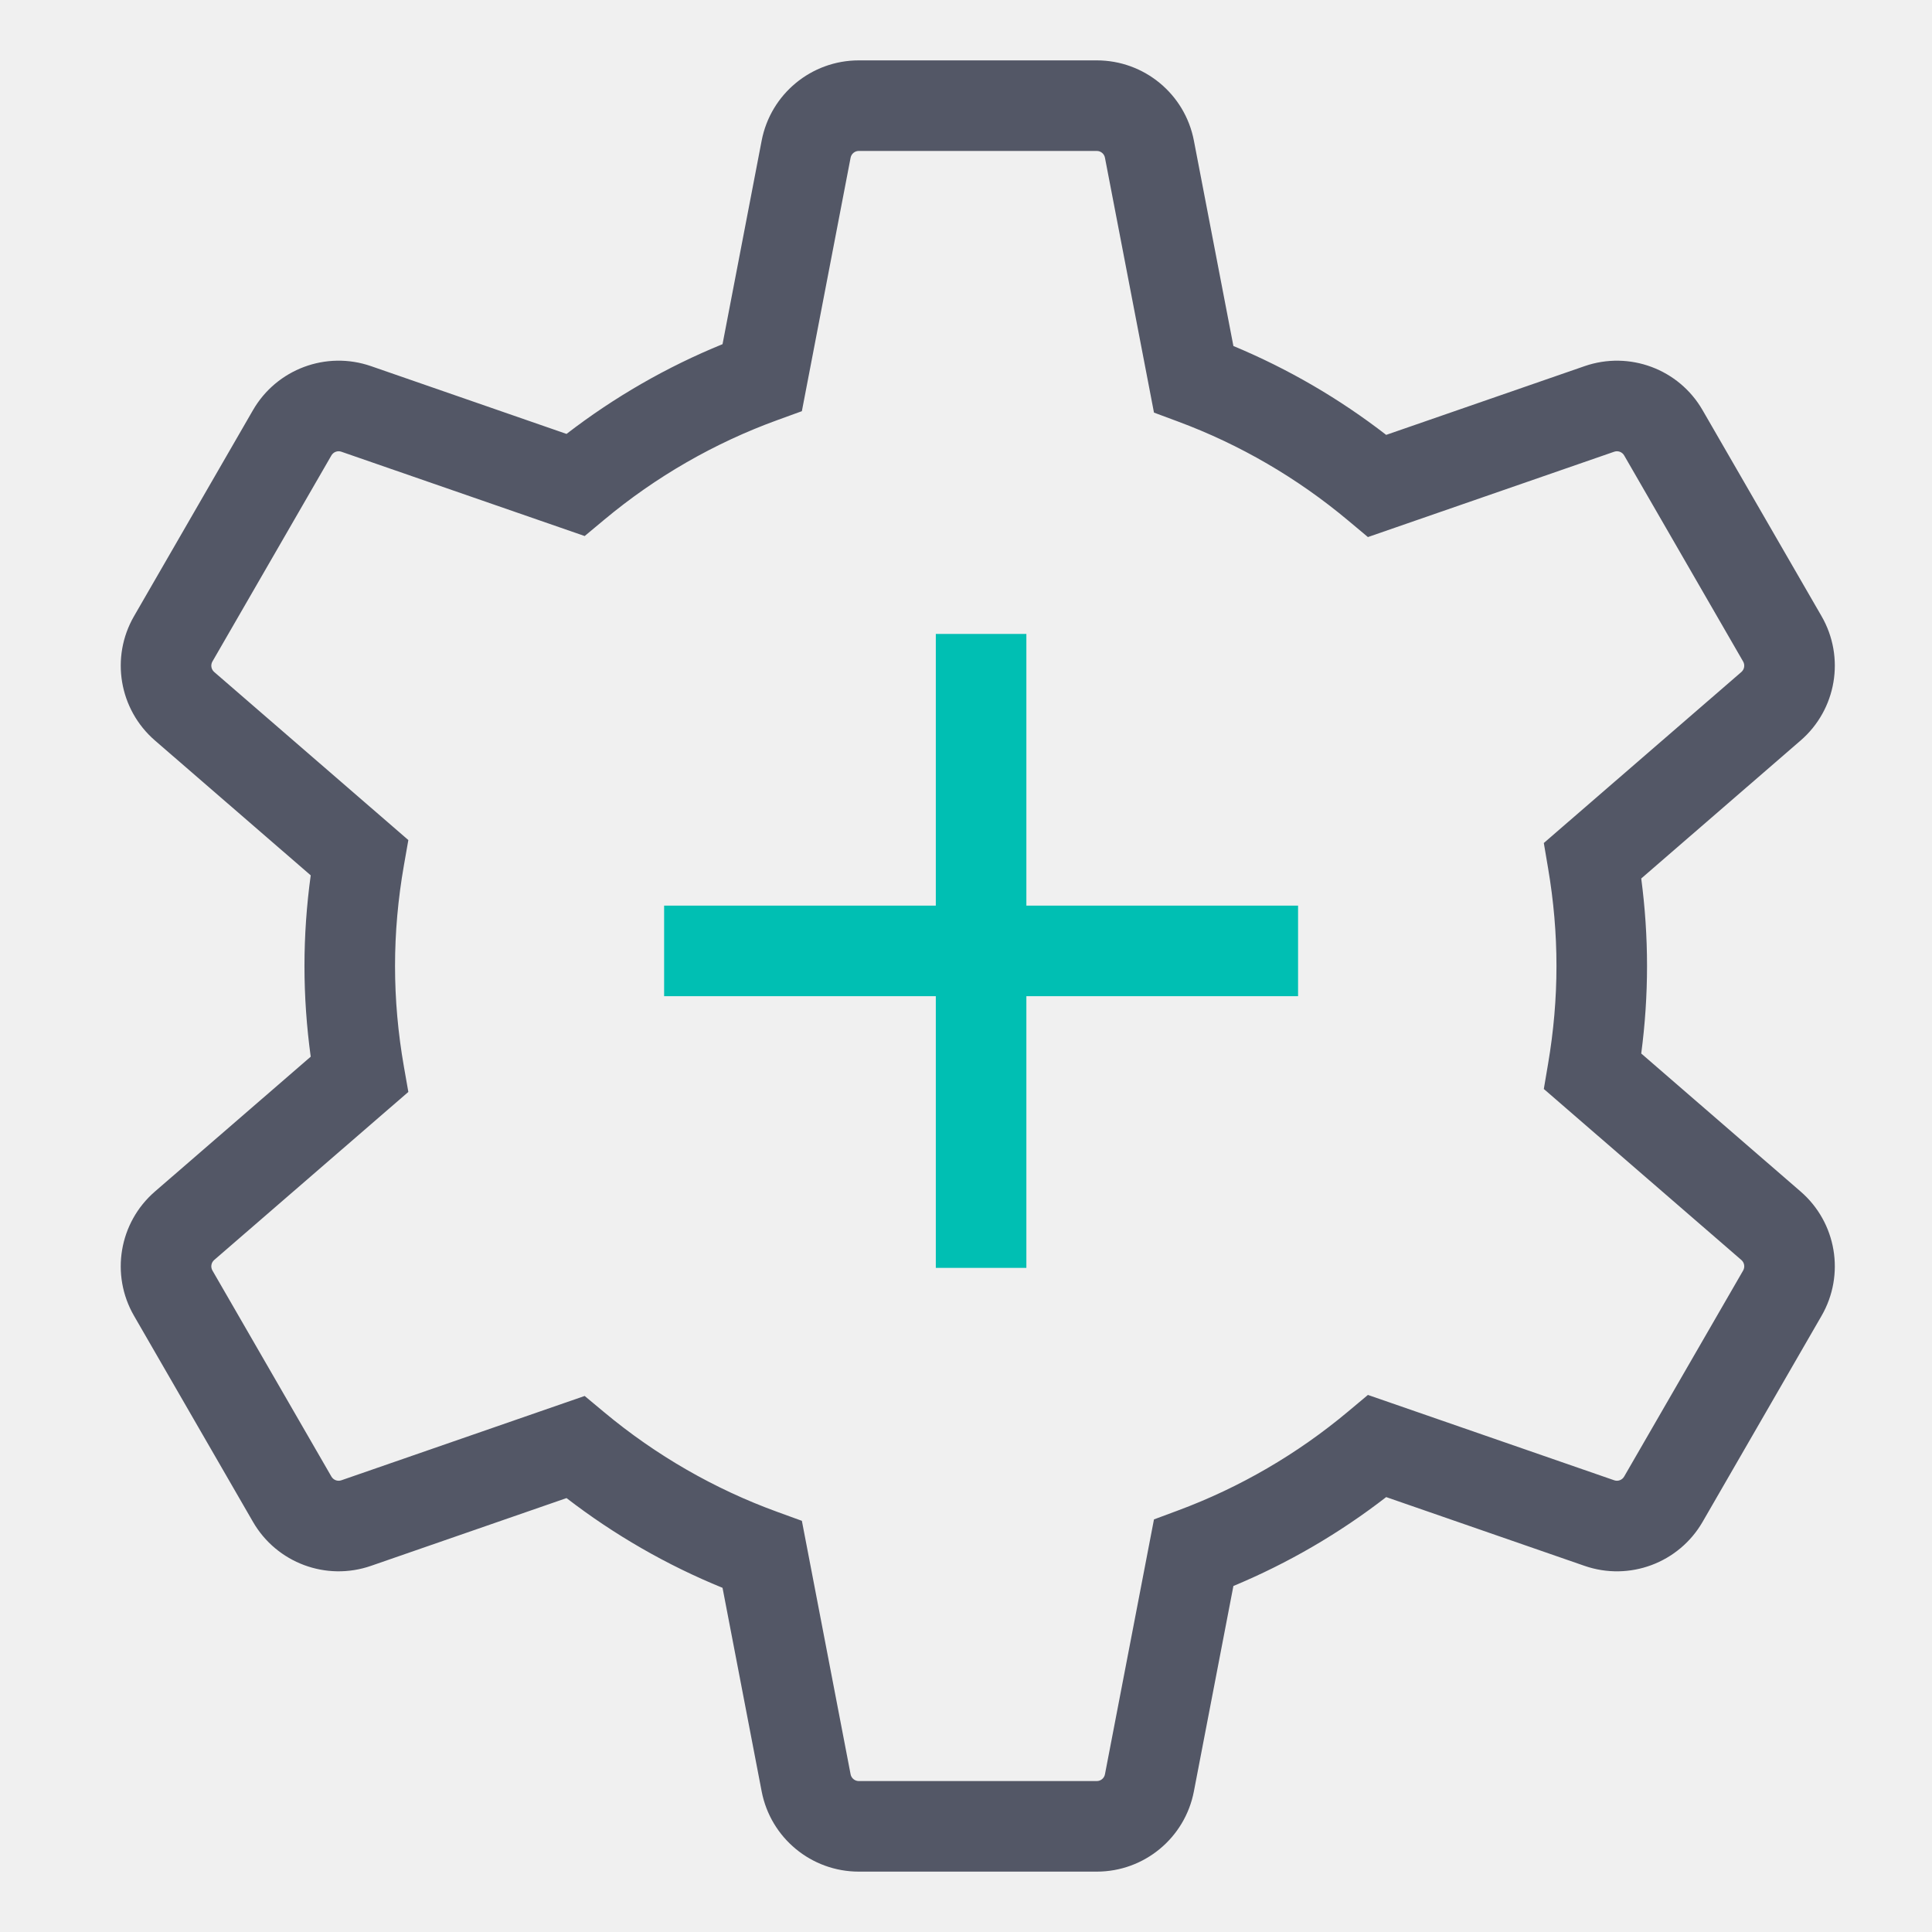
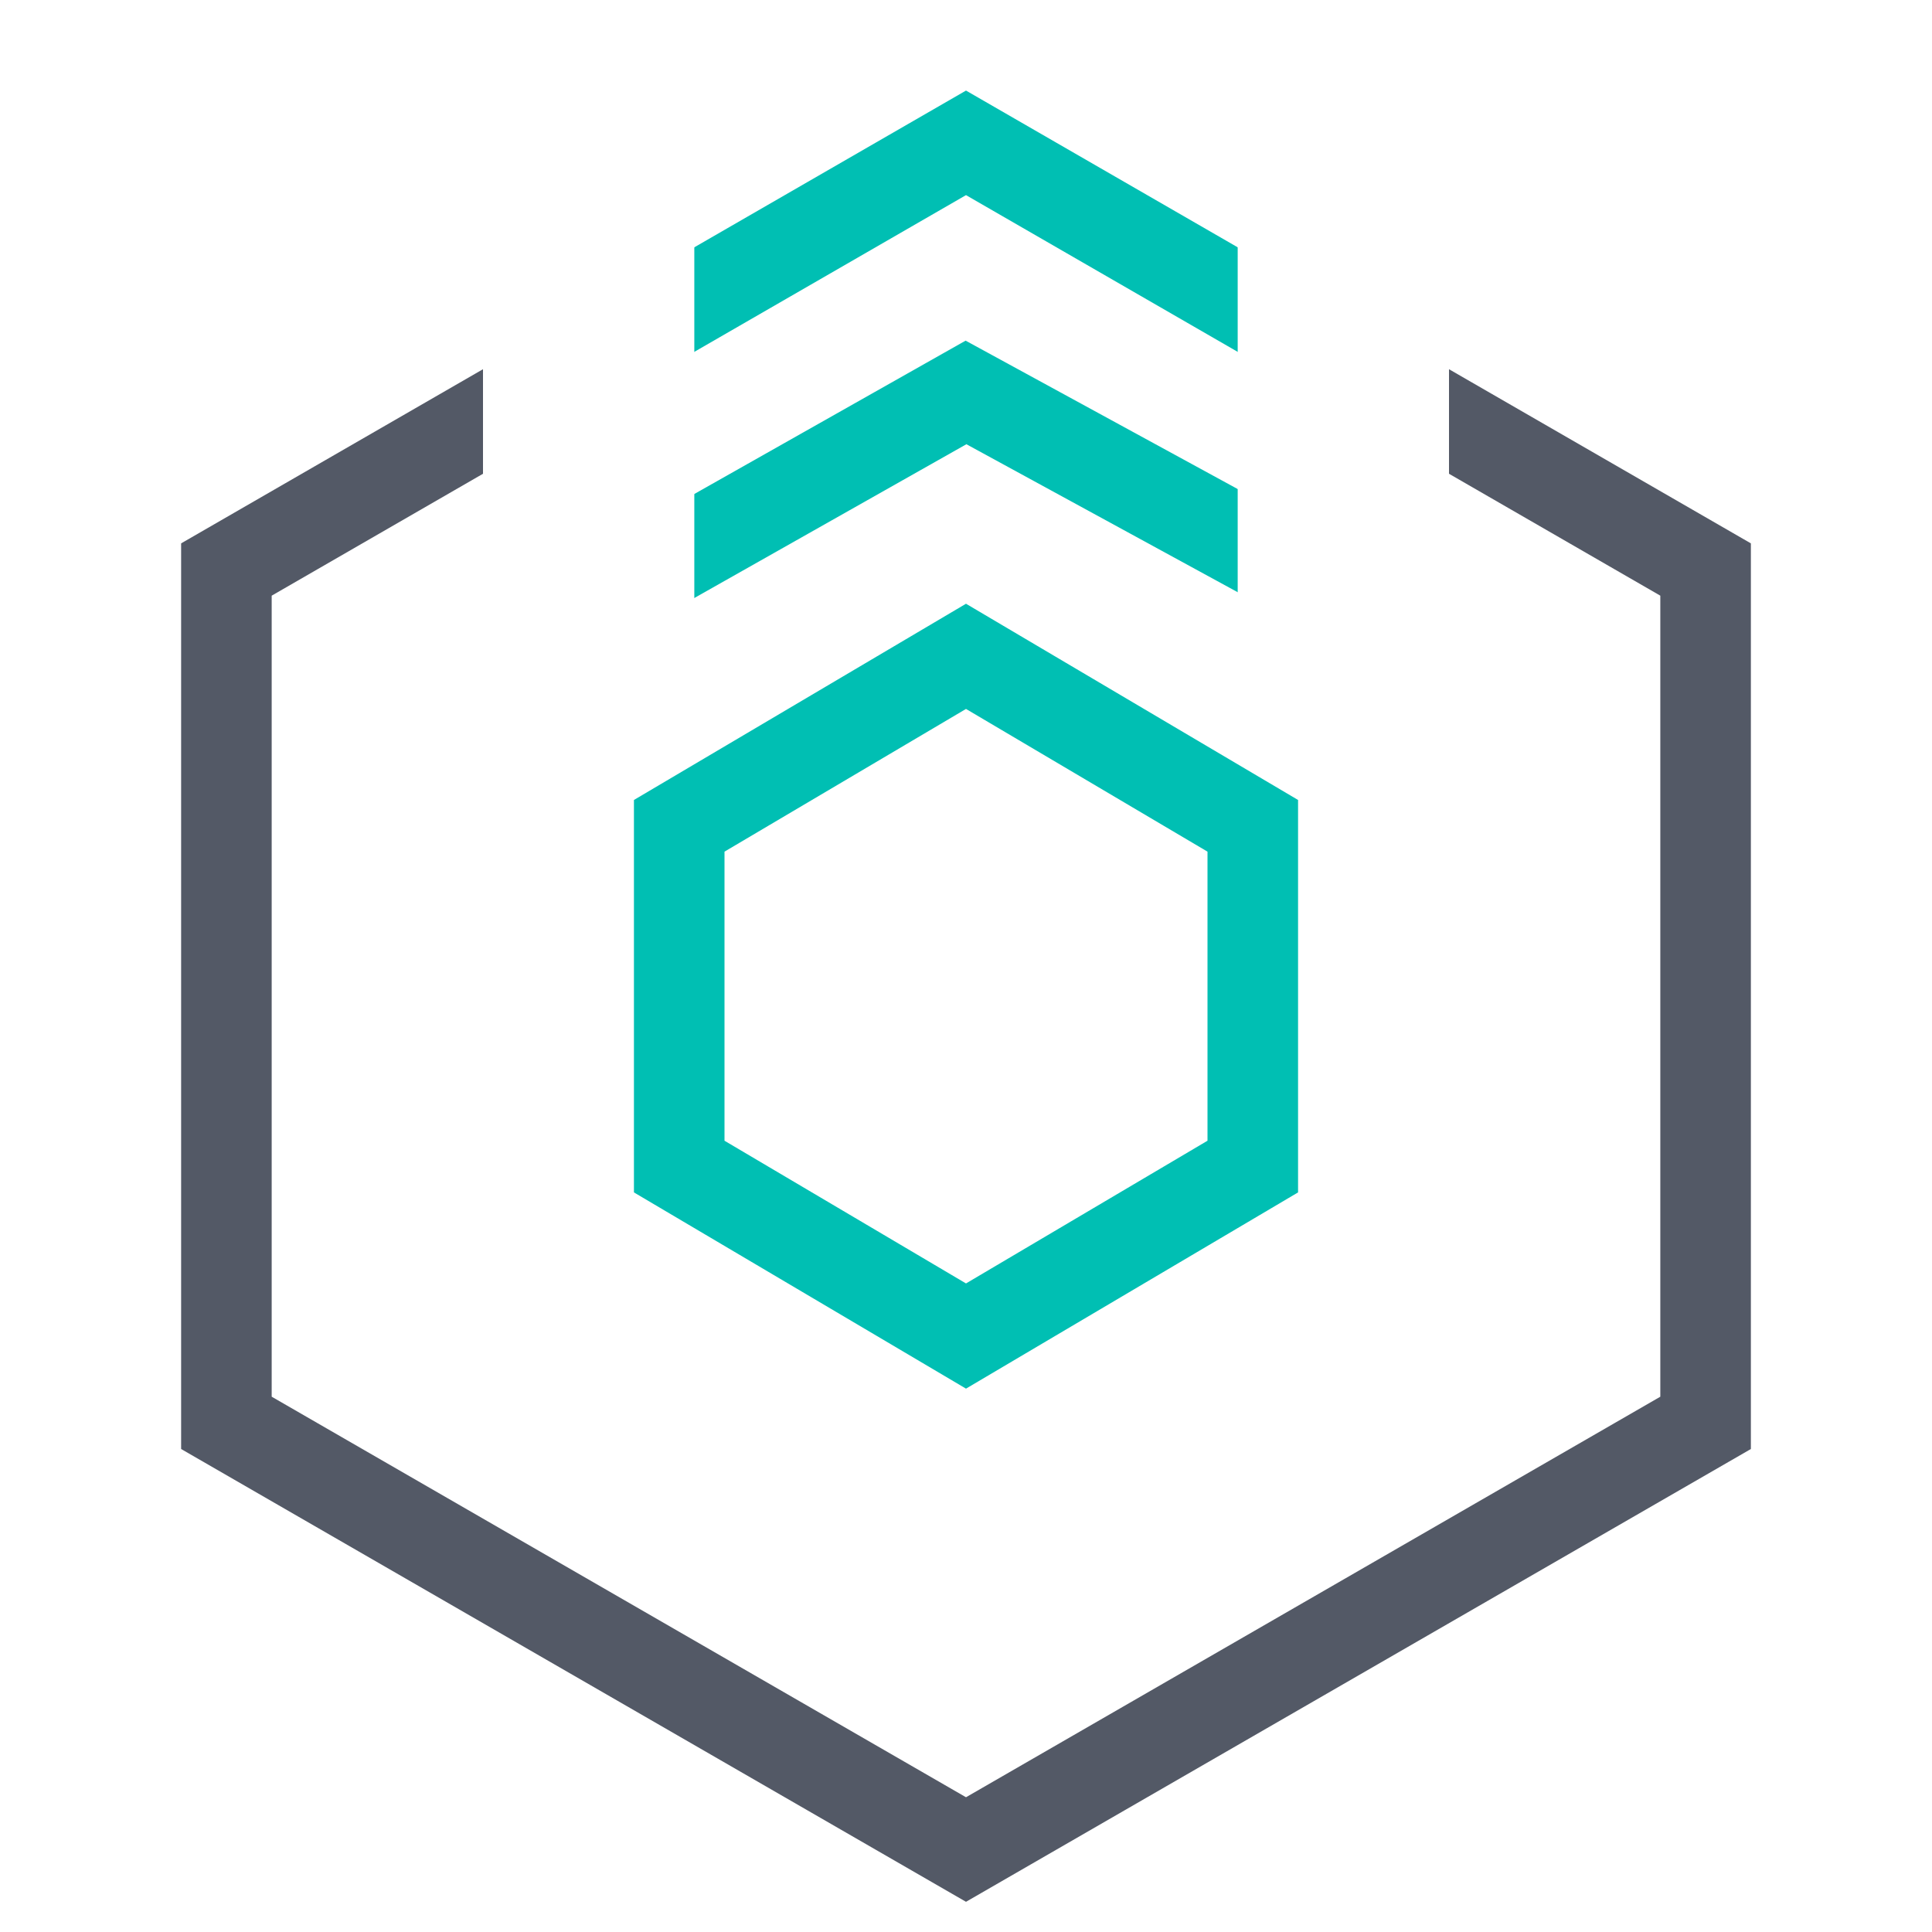
<svg xmlns="http://www.w3.org/2000/svg" width="64" height="64" viewBox="0 0 64 64" fill="none">
-   <path fill-rule="evenodd" clip-rule="evenodd" d="M54.368 29.101C54.495 30.065 54.56 31.032 54.56 32C54.56 32.968 54.495 33.935 54.368 34.899L59.648 39.471C60.837 40.499 61.127 42.226 60.342 43.587L56.401 50.413C55.615 51.774 53.974 52.386 52.49 51.871L45.919 49.593C44.37 50.793 42.668 51.784 40.858 52.538L39.549 59.342C39.252 60.885 37.903 62 36.332 62H28.449C26.878 62 25.528 60.885 25.231 59.342L23.935 52.599C22.085 51.845 20.348 50.844 18.767 49.626L12.292 51.87C10.807 52.386 9.166 51.774 8.38 50.413L4.439 43.587C3.653 42.226 3.944 40.499 5.132 39.471L10.293 35.004C10.156 34.004 10.086 33.003 10.086 32C10.086 30.997 10.156 29.996 10.293 28.997L5.132 24.529C3.944 23.5 3.654 21.774 4.439 20.413L8.38 13.587C9.166 12.226 10.807 11.614 12.291 12.129L18.767 14.374C20.348 13.156 22.085 12.155 23.935 11.401L25.231 4.658C25.528 3.115 26.878 2 28.449 2H36.332C37.903 2 39.253 3.115 39.549 4.658L40.858 11.462C42.669 12.216 44.37 13.207 45.919 14.406L52.489 12.13C53.974 11.614 55.616 12.226 56.4 13.587L60.342 20.413C61.127 21.774 60.837 23.5 59.649 24.529L54.368 29.101ZM51.141 36.074L51.282 35.241C51.466 34.161 51.56 33.08 51.56 32C51.56 30.92 51.466 29.839 51.282 28.759L51.141 27.926L51.779 27.373L57.685 22.261C57.785 22.174 57.81 22.028 57.743 21.913L53.802 15.086C53.736 14.972 53.598 14.92 53.472 14.964L45.314 17.791L44.663 17.246C42.982 15.838 41.074 14.725 39.018 13.962L38.227 13.668L38.068 12.839L36.603 5.225C36.578 5.094 36.464 5 36.332 5H28.449C28.317 5 28.202 5.094 28.177 5.225L26.563 13.621L25.762 13.912C23.67 14.671 21.727 15.79 20.019 17.214L19.368 17.757L18.567 17.479L11.308 14.964C11.183 14.92 11.045 14.972 10.978 15.087L7.037 21.913C6.971 22.028 6.995 22.174 7.096 22.261L13.527 27.828L13.38 28.665C13.185 29.777 13.086 30.889 13.086 32C13.086 33.111 13.185 34.223 13.38 35.335L13.527 36.172L12.884 36.728L7.095 41.739C6.995 41.826 6.971 41.972 7.037 42.087L10.978 48.913C11.045 49.028 11.183 49.08 11.309 49.036L19.368 46.243L20.018 46.785C21.727 48.209 23.67 49.329 25.762 50.088L26.563 50.379L26.724 51.215L28.177 58.776C28.202 58.906 28.317 59 28.449 59H36.332C36.464 59 36.578 58.906 36.603 58.776L38.227 50.332L39.018 50.038C41.073 49.275 42.981 48.163 44.663 46.754L45.314 46.209L46.117 46.487L53.473 49.036C53.597 49.08 53.736 49.028 53.802 48.913L57.744 42.087C57.81 41.972 57.785 41.826 57.685 41.739L51.141 36.074Z" fill="#535766" />
-   <path d="M31 21V42H34V21H31Z" fill="#00BFB3" />
-   <path d="M22 33H43V30H22V33Z" fill="#00BFB3" />
+   <rect width="64" height="64" fill="white" />
+   <path d="M7.5 18.866L32 4.732L56.5 18.866V47.134L32 61.268L7.5 47.134V18.866Z" stroke="#535966" stroke-width="3" />
+   <rect x="16" y="1" width="32" height="15" fill="white" />
+   <path d="M22.5 27.356L32 21.742L41.5 27.356V38.644L32 44.258L22.5 38.644V27.356Z" stroke="#00BFB3" stroke-width="3" />
+   <mask id="mask0" mask-type="alpha" maskUnits="userSpaceOnUse" x="22" y="1" width="20" height="12">
+     <rect x="22" y="1" width="20" height="12" fill="#C4C4C4" />
+   </mask>
+   <g mask="url(#mask0)">
+     <path d="M7.5 18.866L32 4.732L56.5 18.866V47.134L32 61.268L7.5 47.134V18.866Z" stroke="#00BFB3" stroke-width="3" />
+   </g>
+   <path d="M20.5 19.5L32 13L43 19" stroke="#00BFB3" stroke-width="3" />
+   <rect x="16" y="3" width="7" height="18" fill="white" />
+   <rect x="41" y="3" width="7" height="18" fill="white" />
</svg>
